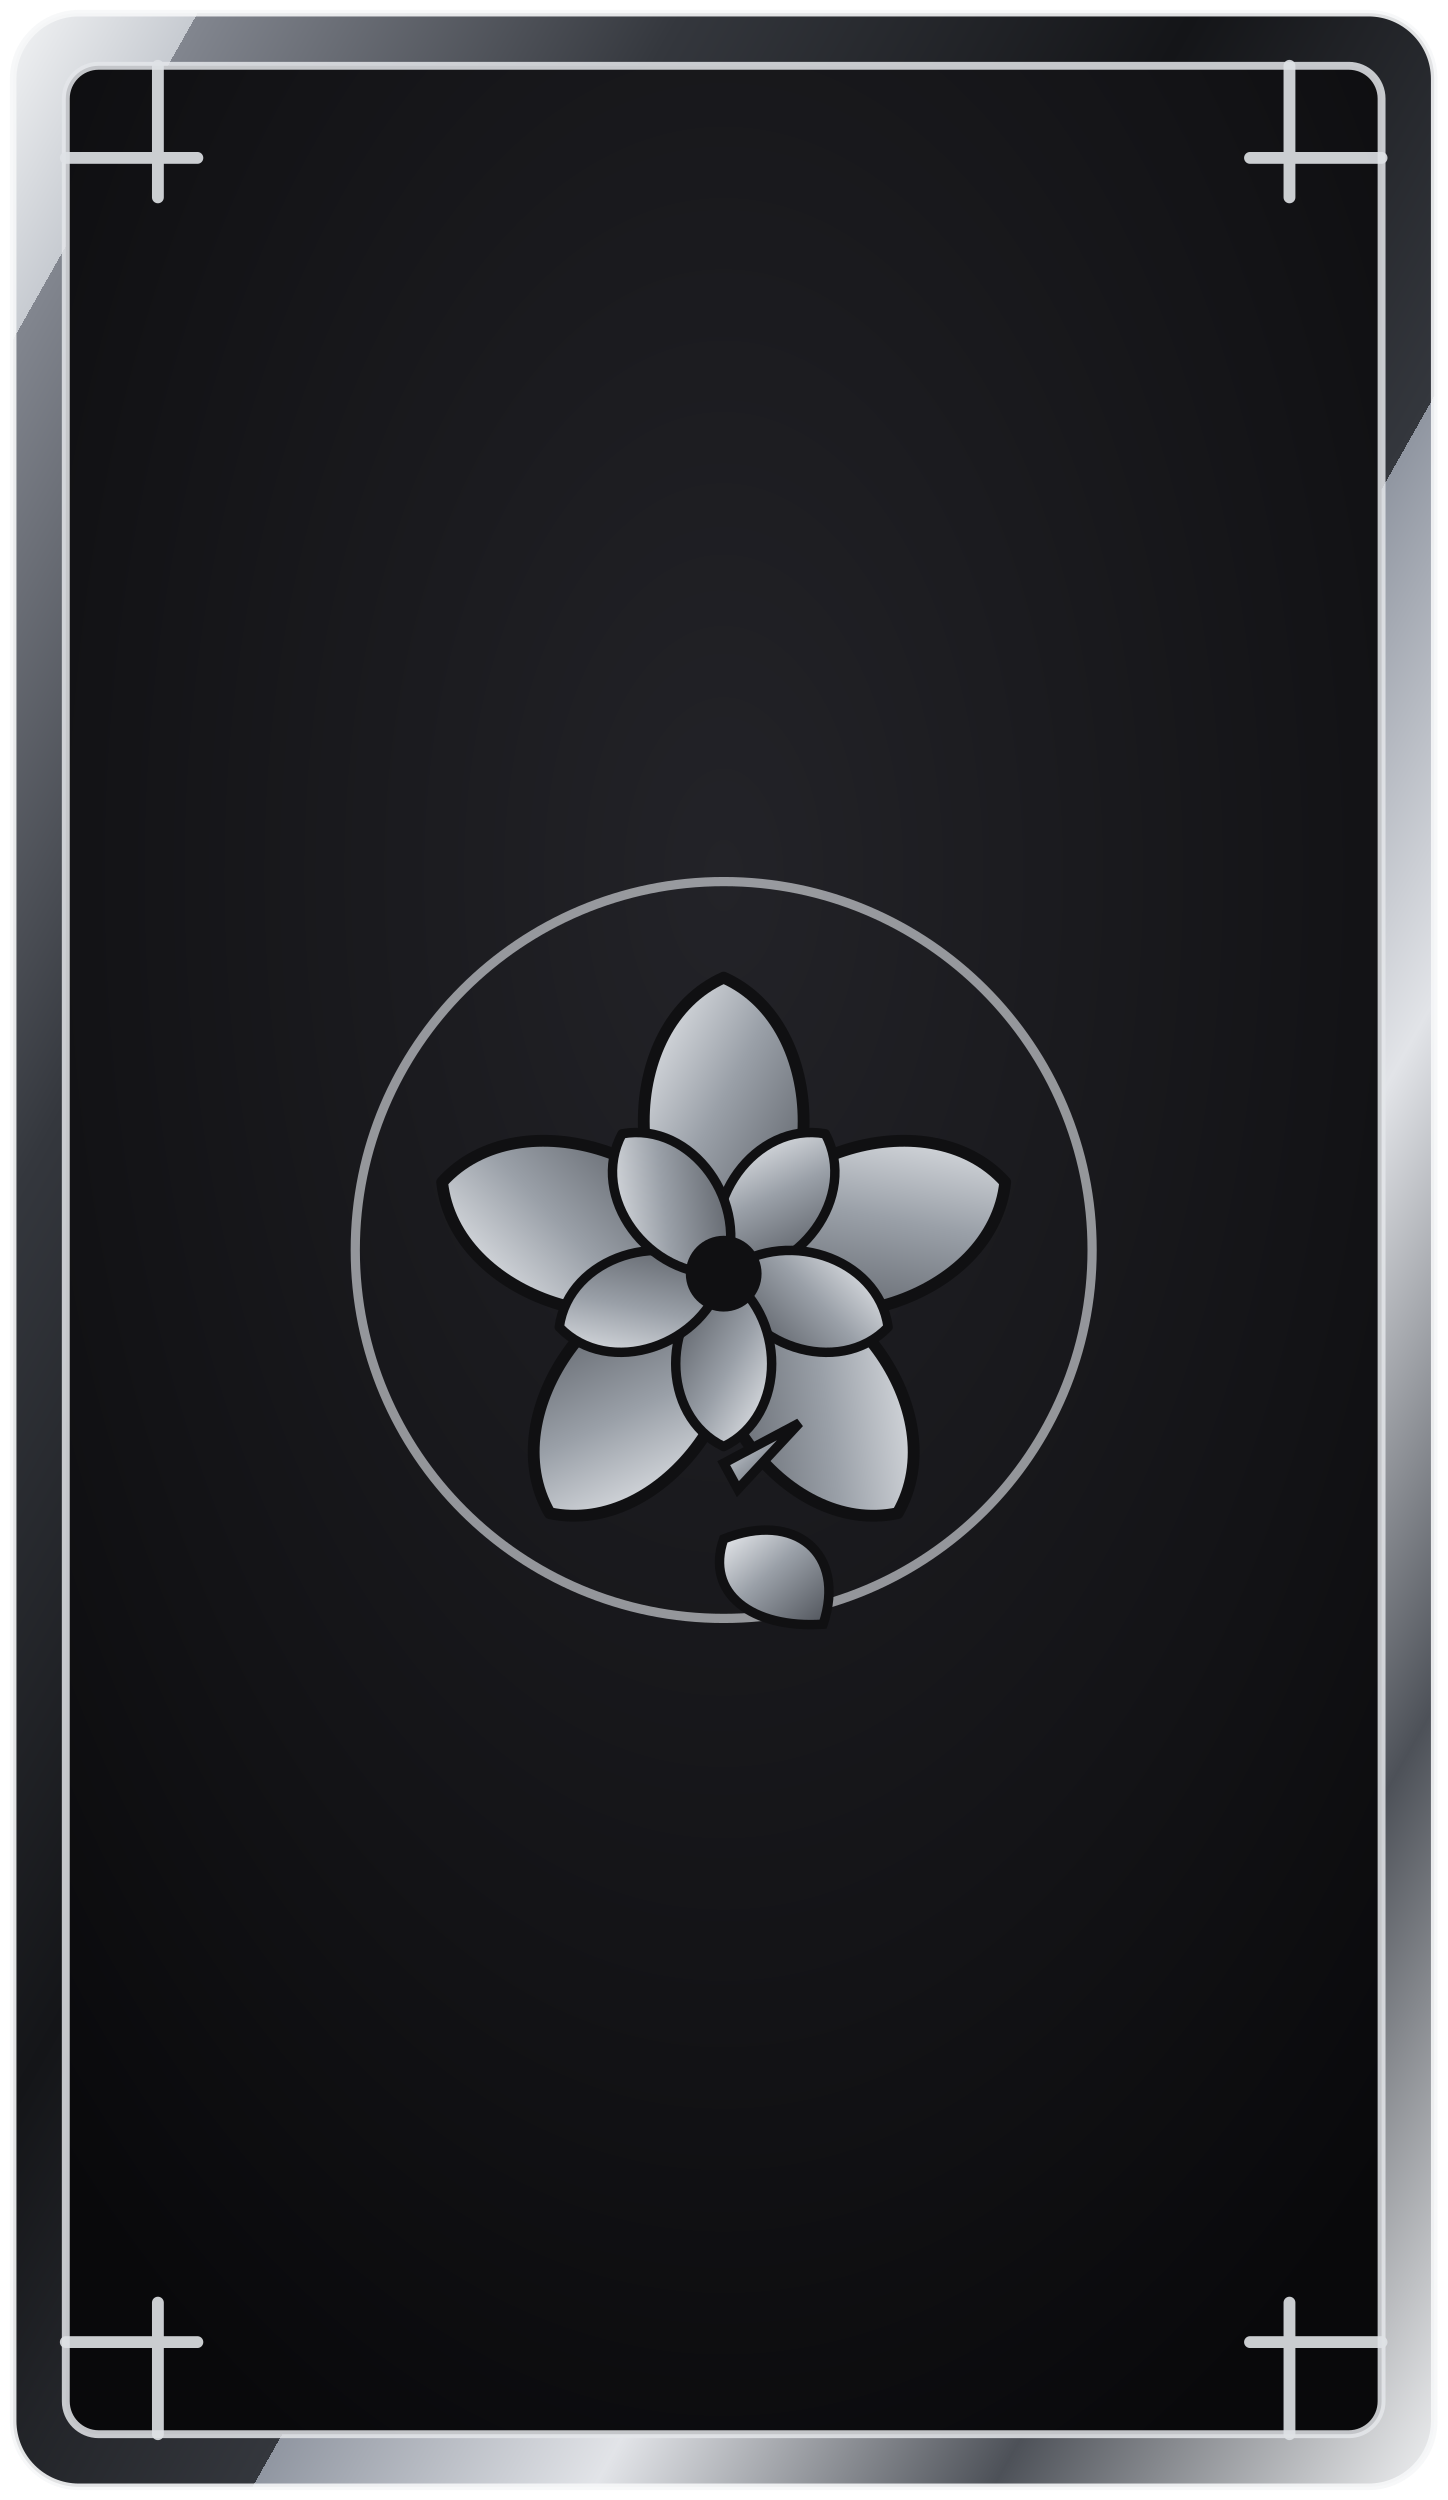
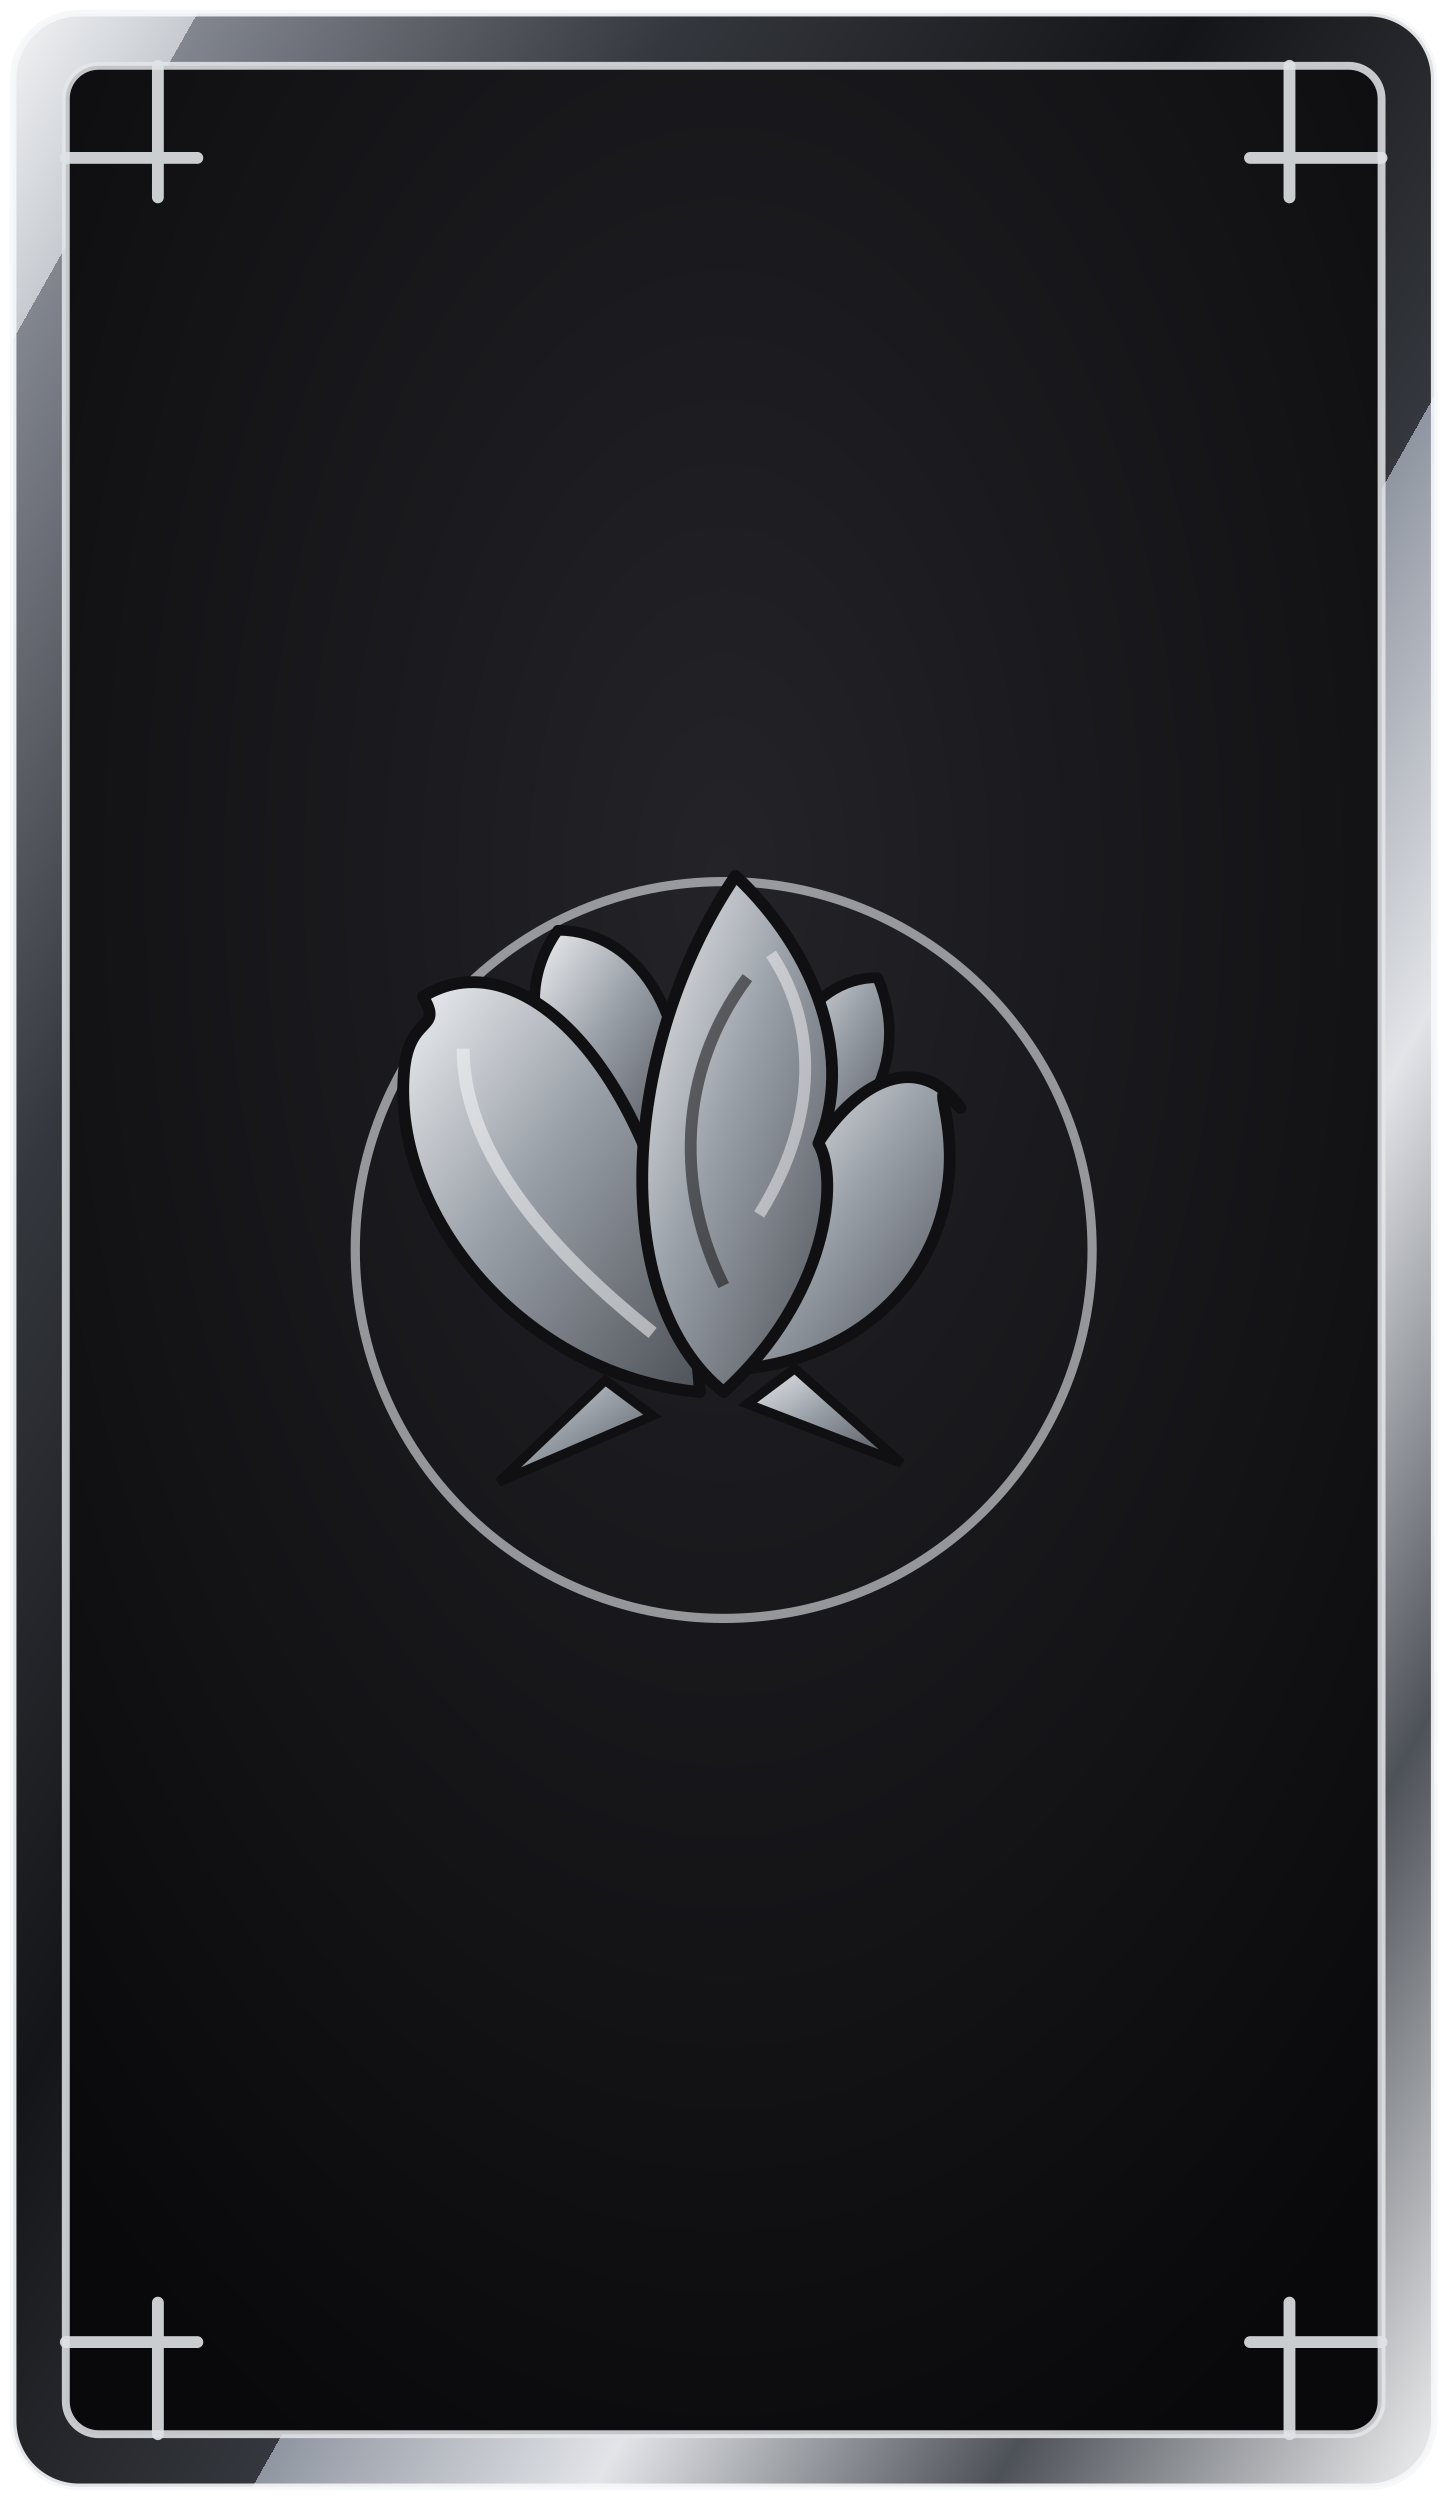
<svg xmlns="http://www.w3.org/2000/svg" viewBox="0 0 110 190">
  <defs>
    <linearGradient id="metalGrad" x1="0%" y1="0%" x2="100%" y2="100%">
      <stop offset="0%" stop-color="#f6f7f8" />
      <stop offset="7%" stop-color="#c7cbd1" />
      <stop offset="7%" stop-color="#82868f" />
      <stop offset="24%" stop-color="#34373d" />
      <stop offset="42%" stop-color="#141518" />
      <stop offset="58%" stop-color="#34373d" />
      <stop offset="58%" stop-color="#9096a1" />
      <stop offset="70%" stop-color="#e2e4e8" />
      <stop offset="84%" stop-color="#4d5158" />
      <stop offset="100%" stop-color="#f6f7f8" />
    </linearGradient>
    <radialGradient id="panelGrad" cx="50%" cy="34%" r="75%">
      <stop offset="0%" stop-color="#232328" />
      <stop offset="65%" stop-color="#131316" />
      <stop offset="100%" stop-color="#09090b" />
    </radialGradient>
    <linearGradient id="ropeGrad" x1="0%" y1="0%" x2="100%" y2="100%">
      <stop offset="0%" stop-color="#eef0f3" />
      <stop offset="45%" stop-color="#9aa0a8" />
      <stop offset="100%" stop-color="#4d5158" />
    </linearGradient>
  </defs>
  <rect x="1" y="1" width="108" height="188" rx="5" fill="url(#metalGrad)" stroke="#f6f7f8" stroke-width=".5" stroke-opacity=".9" />
  <rect x="5" y="5" width="100" height="180" rx="2.5" fill="url(#panelGrad)" stroke="#e4e6ea" stroke-width=".6" stroke-opacity=".85" />
  <g stroke="#dfe2e6" stroke-width=".9" stroke-linecap="round" opacity=".9" fill="none">
    <path d="M12 5 V15 M5 12 H15" />
    <path d="M98 5 V15 M105 12 H95" />
    <path d="M12 185 V175 M5 178 H15" />
    <path d="M98 185 V175 M105 178 H95" />
  </g>
  <circle cx="55" cy="95" r="28" fill="none" stroke="#d7dadf" stroke-width=".7" opacity=".65" />
  <g transform="translate(19,59) scale(1.8)">
-     <g fill="url(#ropeGrad)" stroke="#101012" stroke-width=".5" stroke-linejoin="round">
-       <path d="M20,21 C15.5,18.5 15.5,10.5 20,8.5 C24.5,10.5 24.5,18.5 20,21 Z" />
-       <path d="M20,21 C15.5,18.5 15.5,10.5 20,8.5 C24.5,10.5 24.5,18.5 20,21 Z" transform="rotate(72 20 21)" />
-       <path d="M20,21 C15.5,18.5 15.5,10.5 20,8.5 C24.5,10.5 24.5,18.5 20,21 Z" transform="rotate(144 20 21)" />
-       <path d="M20,21 C15.5,18.5 15.5,10.5 20,8.5 C24.5,10.5 24.5,18.5 20,21 Z" transform="rotate(216 20 21)" />
-       <path d="M20,21 C15.5,18.5 15.5,10.5 20,8.5 C24.5,10.5 24.5,18.5 20,21 Z" transform="rotate(288 20 21)" />
-     </g>
-     <g fill="url(#ropeGrad)" stroke="#101012" stroke-width=".4" stroke-linejoin="round" transform="rotate(36 20 21)">
-       <path d="M20,21 C17.3,19.3 17.3,15 20,13.7 C22.7,15 22.7,19.3 20,21 Z" />
-       <path d="M20,21 C17.3,19.3 17.3,15 20,13.7 C22.7,15 22.7,19.3 20,21 Z" transform="rotate(72 20 21)" />
-       <path d="M20,21 C17.3,19.3 17.3,15 20,13.7 C22.7,15 22.7,19.3 20,21 Z" transform="rotate(144 20 21)" />
-       <path d="M20,21 C17.3,19.3 17.3,15 20,13.7 C22.7,15 22.7,19.3 20,21 Z" transform="rotate(216 20 21)" />
-       <path d="M20,21 C17.3,19.3 17.3,15 20,13.7 C22.7,15 22.7,19.3 20,21 Z" transform="rotate(288 20 21)" />
-     </g>
-     <circle cx="20" cy="21" r="1.6" fill="#101012" />
-     <path d="M20,24.5 L20,35.5" fill="none" stroke="url(#ropeGrad)" stroke-width="2.1" stroke-linecap="round" />
-     <path d="M20,29 L23.2,27.3 L20.6,30.1 Z" fill="url(#ropeGrad)" stroke="#101012" stroke-width=".4" />
-     <path d="M20,32.2 C23,31 25.2,32.8 24.2,35.8 C21.2,36 19.2,34.5 20,32.2 Z" fill="url(#ropeGrad)" stroke="#101012" stroke-width=".4" />
+     <path d="M18,16 C13,14.5 10.5,10 13,6.5 C16.5,6.5 19,10.5 18,16 Z" fill="url(#ropeGrad)" stroke="#101012" stroke-width=".45" stroke-linejoin="round" />
+     <path d="M22,17 C26,15.5 28,12 26.5,8.5 C23.5,8.5 21.5,12 22,17 Z" fill="url(#ropeGrad)" stroke="#101012" stroke-width=".45" stroke-linejoin="round" />
+     <path d="M21,25 C25.5,24.5 29,21.5 29.5,17 C29.8,14 28.5,12.5 30,14 C27.3,10.2 22,15 21,25 Z" fill="url(#ropeGrad)" stroke="#101012" stroke-width=".5" stroke-linejoin="round" />
+     <path d="M19,26 C11.5,25.3 6,18.5 6.5,12.5 C6.7,10 8.2,10.8 7.3,9.3 C11.7,6.6 18,13 19,26 Z" fill="url(#ropeGrad)" stroke="#101012" stroke-width=".5" stroke-linejoin="round" />
+     <path d="M9,11.5 C9,15.5 12,19.5 17,23.5" fill="none" stroke="#f3f4f6" stroke-width=".55" opacity=".55" />
+     <path d="M20,26 C15,22 15.7,11.3 20.5,4.2 C24,7.5 25.5,12 24,15.5 C24.9,17 24.4,22 20,26 Z" fill="url(#ropeGrad)" stroke="#101012" stroke-width=".5" stroke-linejoin="round" />
+     <path d="M21,8.5 C18,12.5 18,17.5 20,21.5" fill="none" stroke="#101012" stroke-width=".5" opacity=".55" />
+     <path d="M22,7.5 C24,10.5 24,14.5 21.5,18.5" fill="none" stroke="#f3f4f6" stroke-width=".5" opacity=".5" />
+     <path d="M15,25.5 L10.5,29.8 L17,27 Z" fill="url(#ropeGrad)" stroke="#101012" stroke-width=".4" />
+     <path d="M23,25 L27.5,29 L21,26.5 Z" fill="url(#ropeGrad)" stroke="#101012" stroke-width=".4" />
+     <path d="M20,28.5 L20,37" fill="none" stroke="url(#ropeGrad)" stroke-width="2.1" stroke-linecap="round" />
  </g>
</svg>
